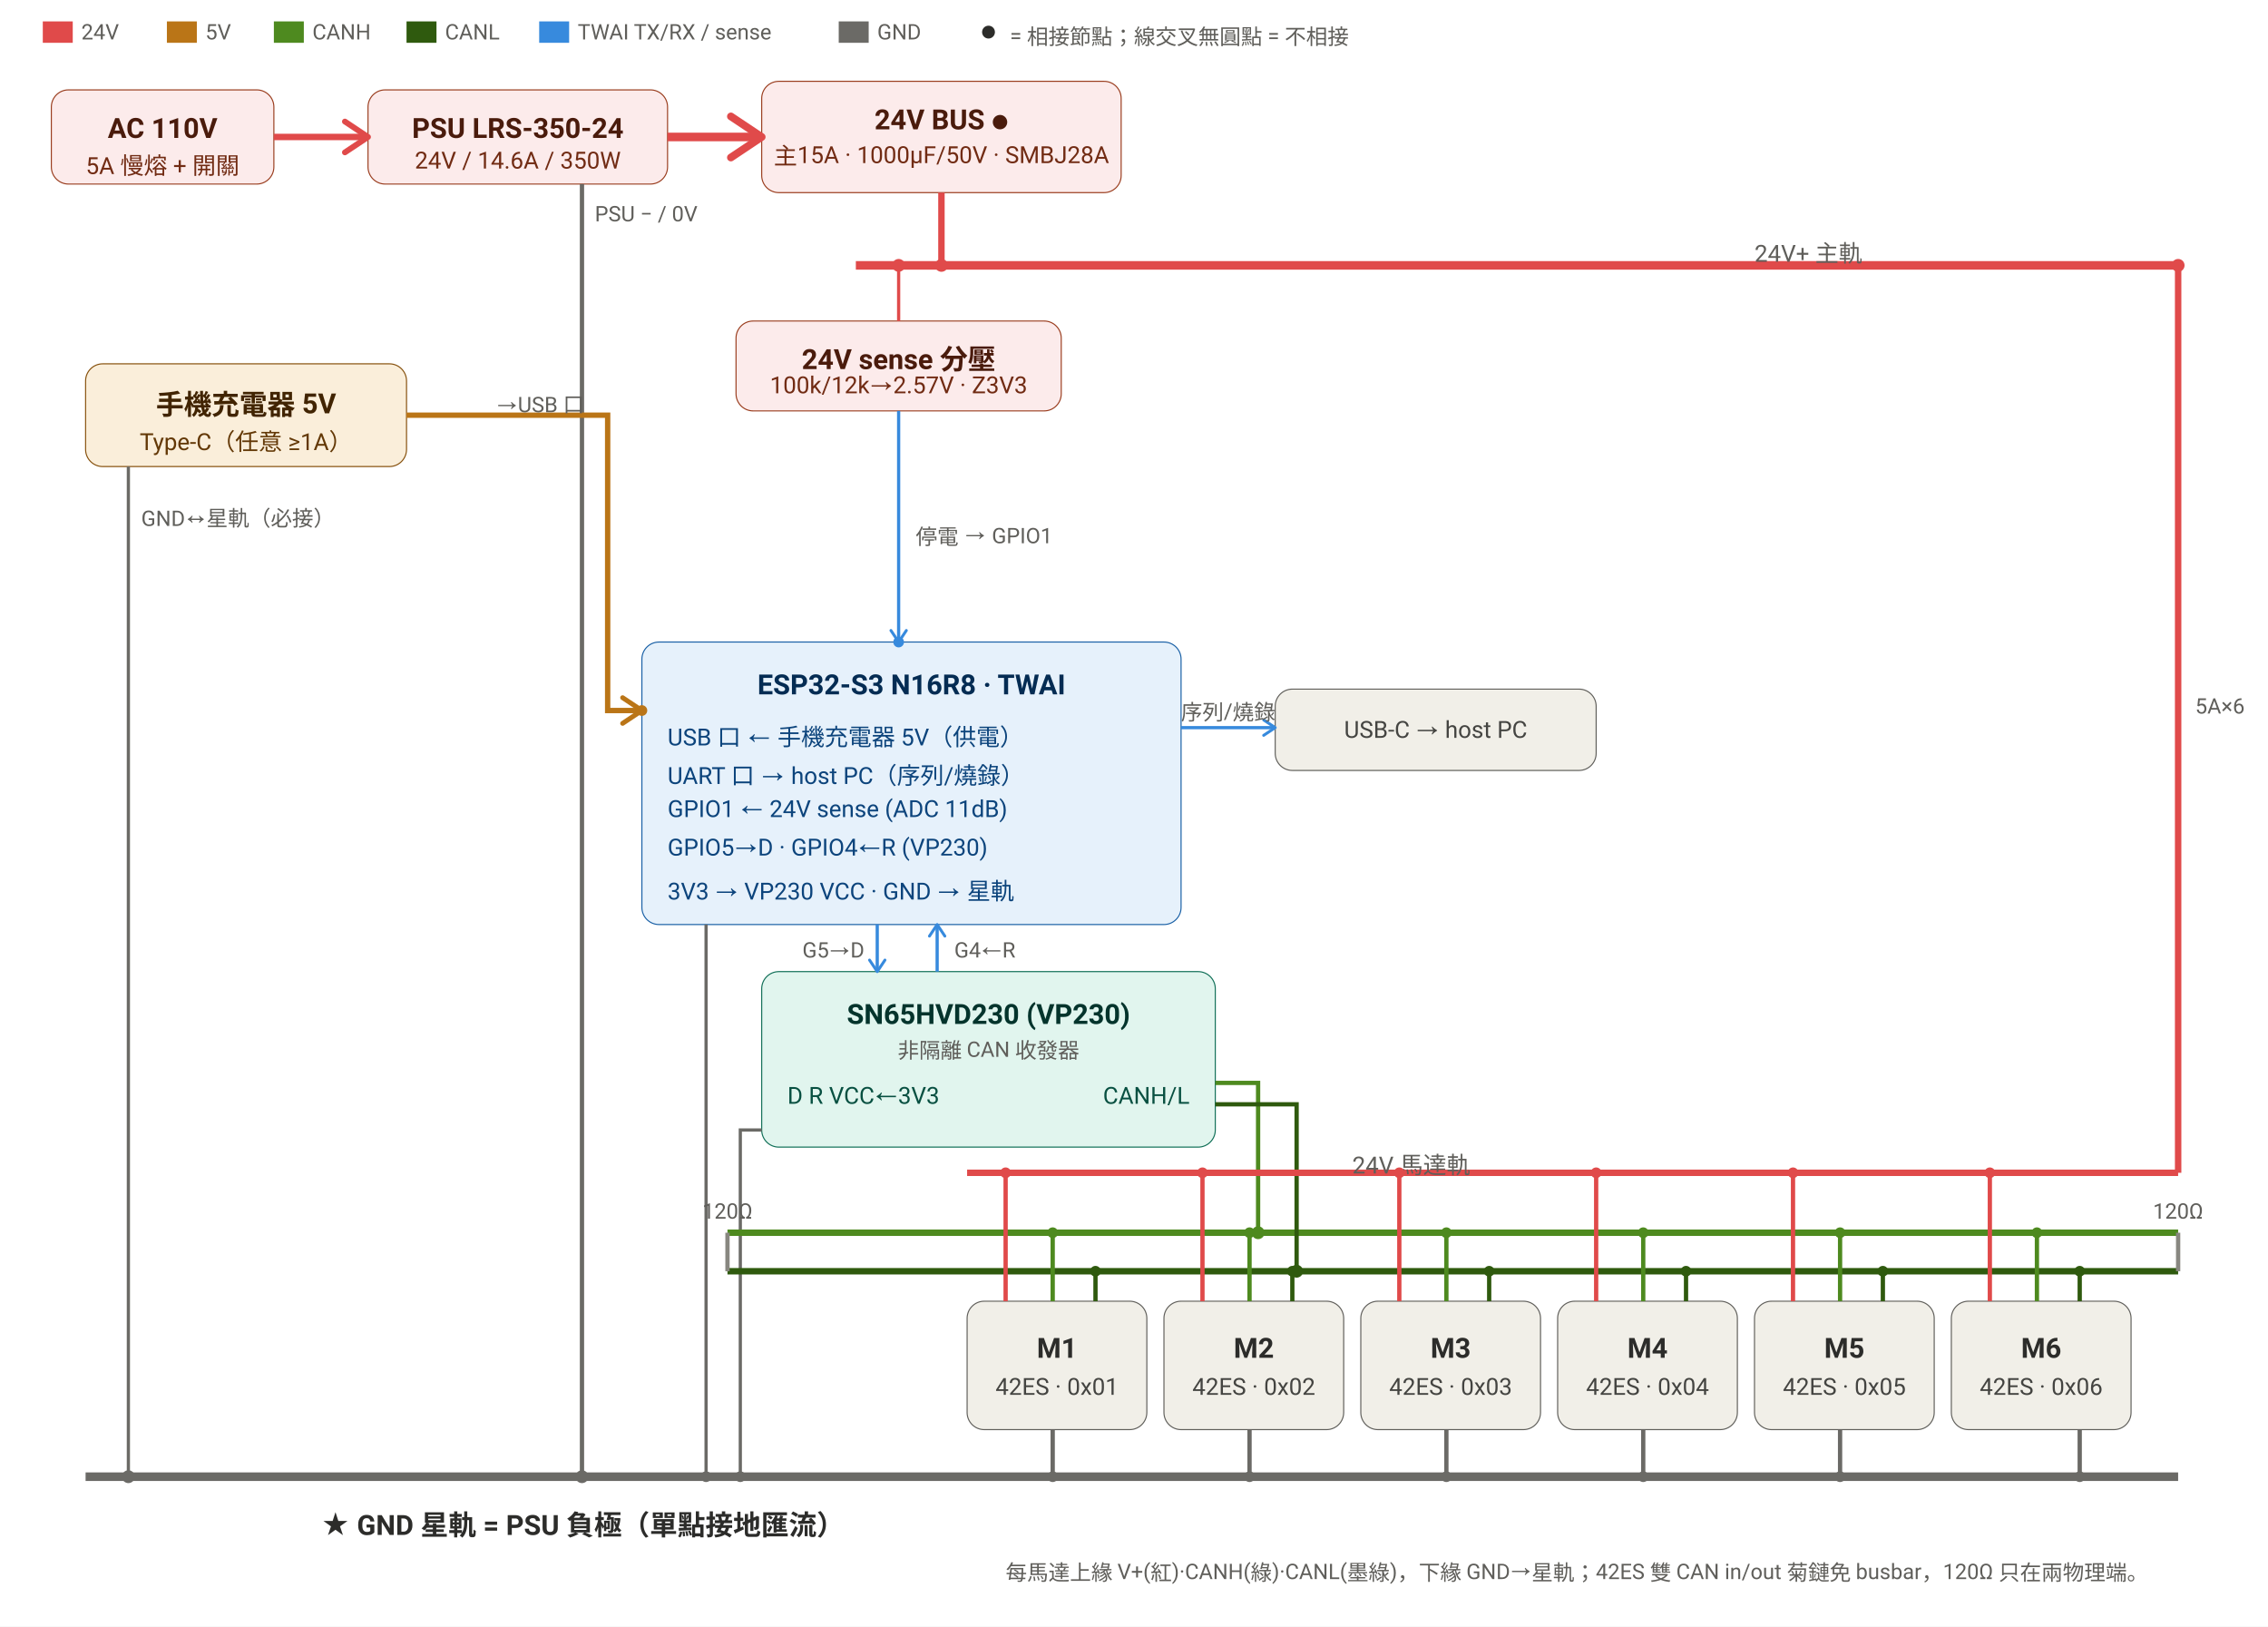
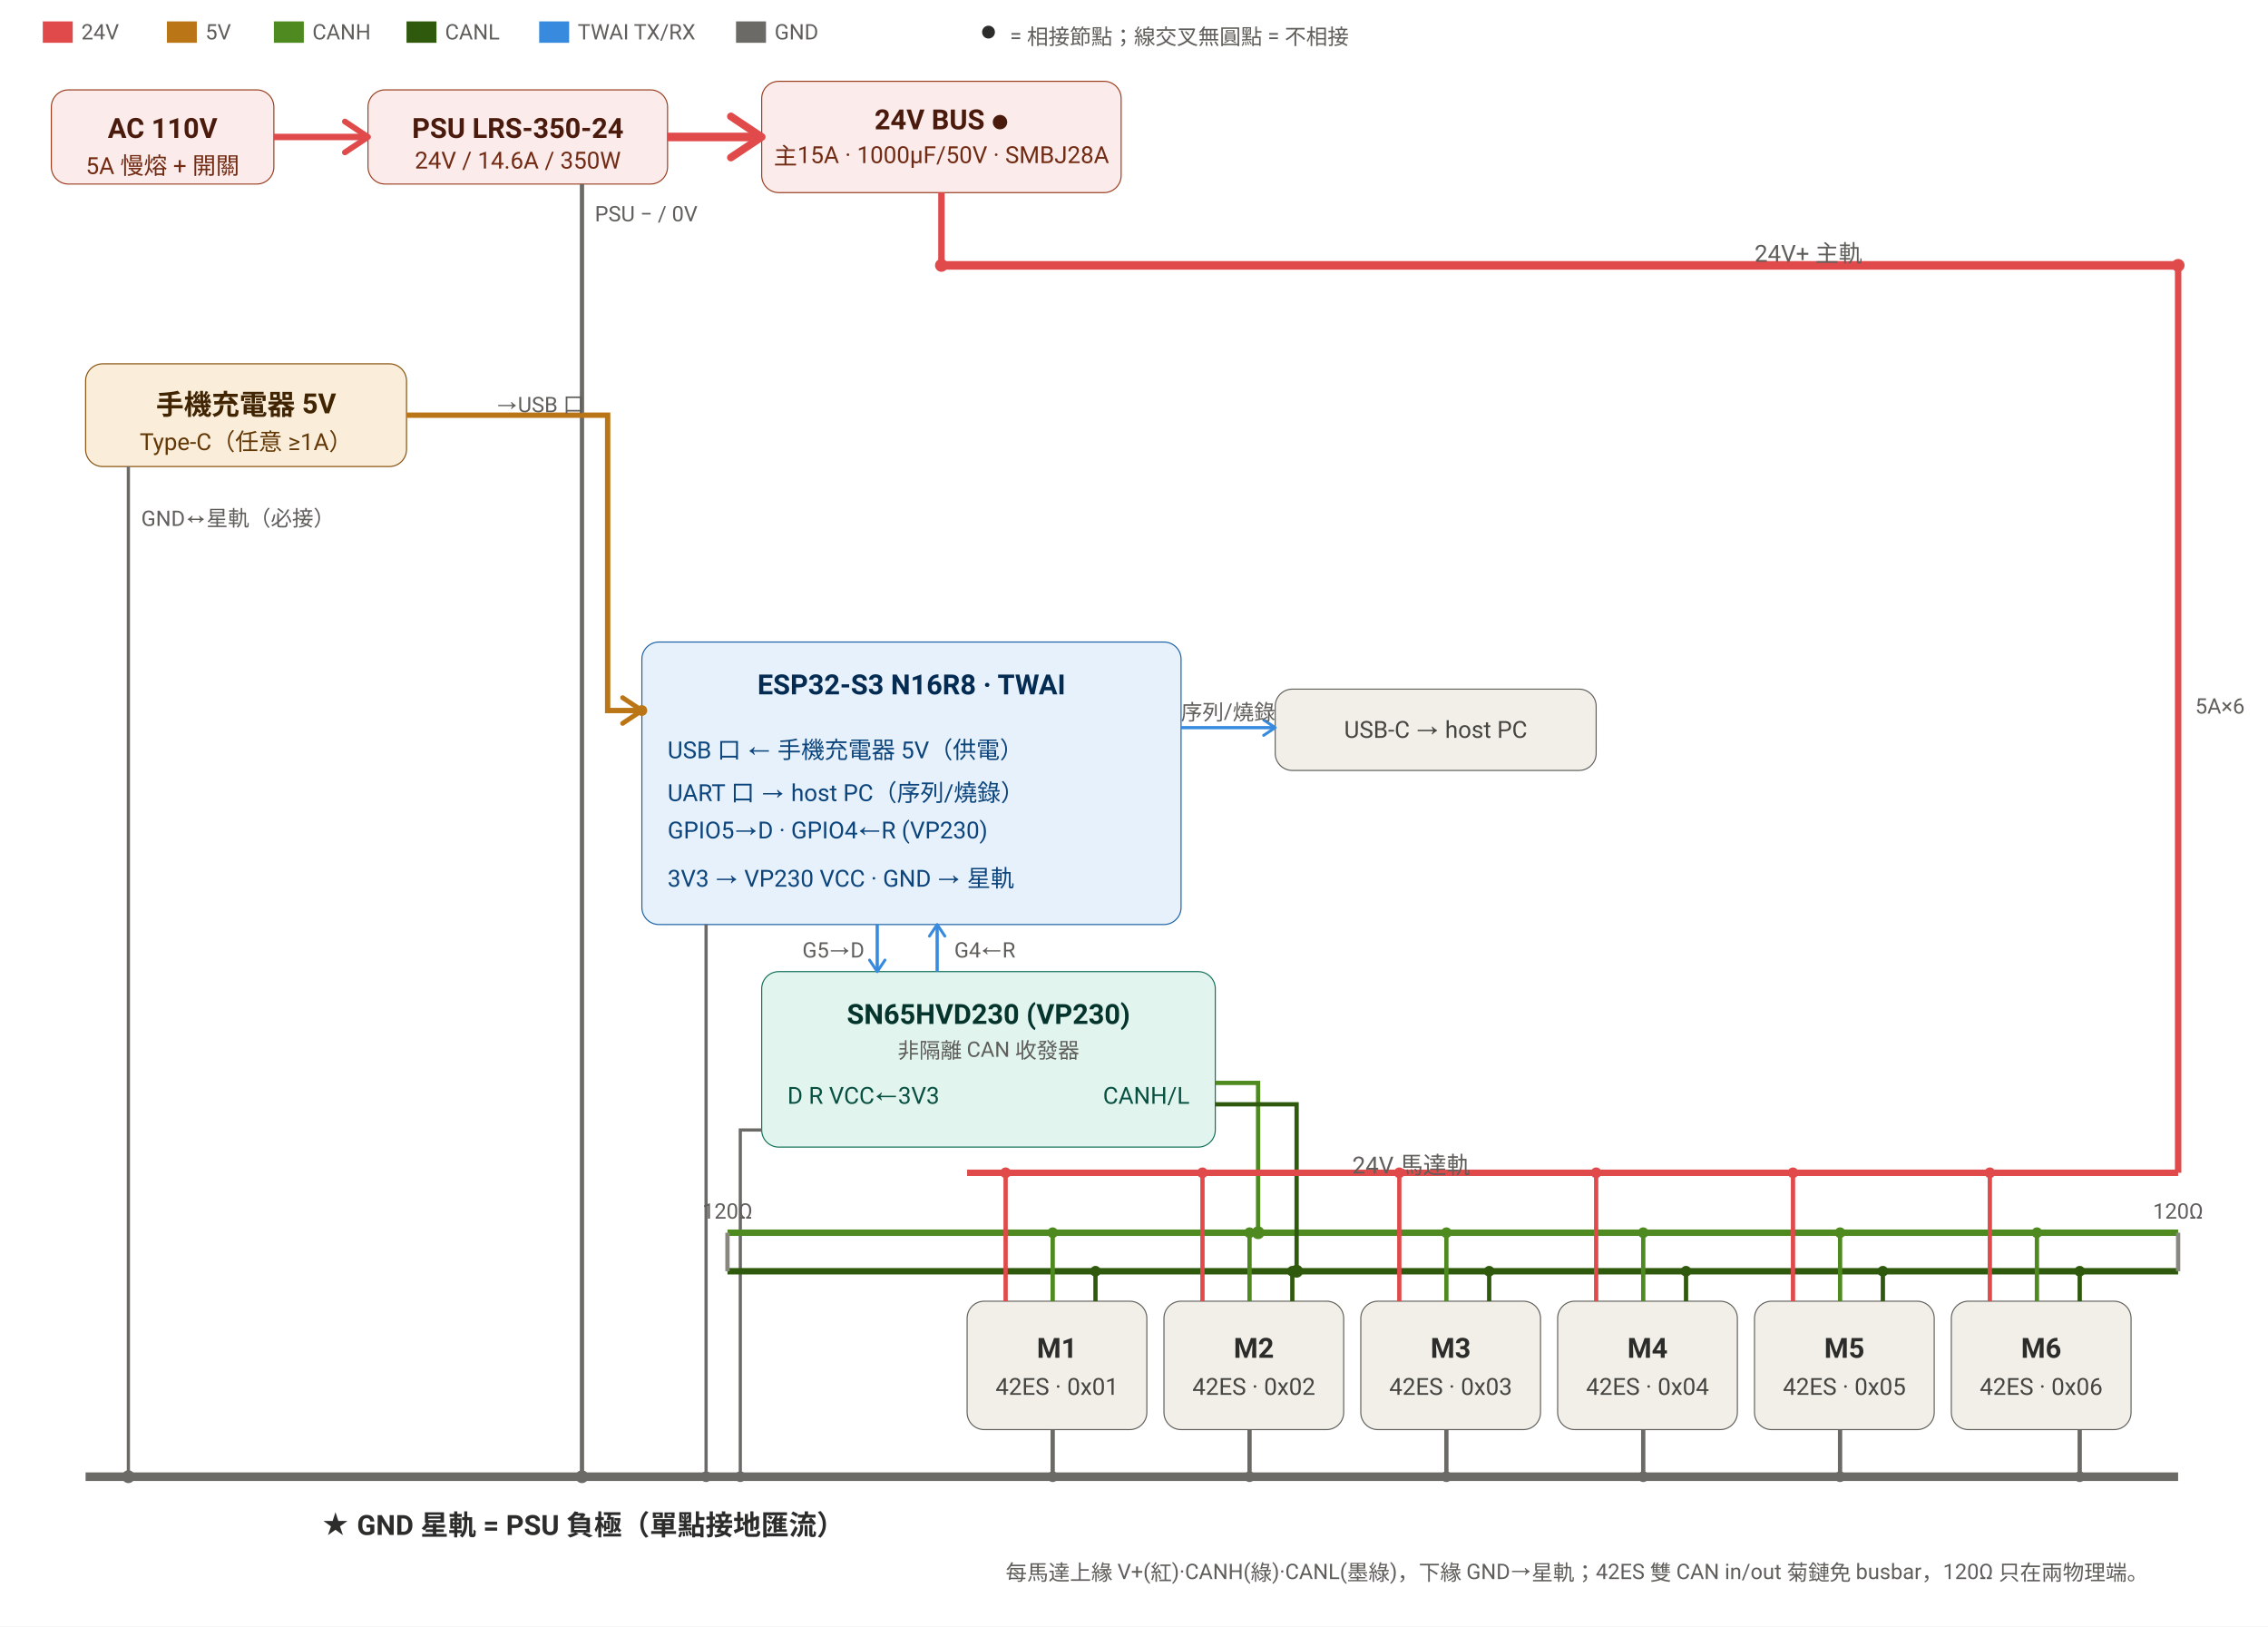
<svg xmlns="http://www.w3.org/2000/svg" width="100%" viewBox="0 0 1060 760" role="img">
  <style>
text{font-family:-apple-system,Segoe UI,Roboto,Helvetica,Arial,sans-serif}
.t,.th{fill:#2C2C2A;font-weight:600;font-size:13px}
.ts{fill:#5F5E5A;font-weight:400;font-size:11px}
.tn{fill:#5F5E5A;font-weight:400;font-size:10px}
.c-red rect{fill:#FCEBEB;stroke:#993C1D}.c-red .t,.c-red .th{fill:#4A1B0C}.c-red .ts{fill:#712B13}
.c-amber rect{fill:#FAEEDA;stroke:#854F0B}.c-amber .t,.c-amber .th{fill:#412402}.c-amber .ts{fill:#633806}
.c-blue rect{fill:#E6F1FB;stroke:#185FA5}.c-blue .t,.c-blue .th{fill:#042C53}.c-blue .ts{fill:#0C447C}
.c-teal rect{fill:#E1F5EE;stroke:#0F6E56}.c-teal .t,.c-teal .th{fill:#04342C}.c-teal .ts{fill:#085041}
.c-gray rect{fill:#F1EFE8;stroke:#5F5E5A}.c-gray .t,.c-gray .th{fill:#2C2C2A}.c-gray .ts{fill:#444441}
.w24{stroke:#E04A4A}.w5{stroke:#BA7517}.wsig{stroke:#378ADD}.wgnd{stroke:#6B6A66}
.wch{stroke:#4E8A1F}.wcl{stroke:#2F5A0E}
</style>
  <defs>
    <marker id="arrow" viewBox="0 0 10 10" refX="8" refY="5" markerWidth="6" markerHeight="6" orient="auto-start-reverse">
      <path d="M2 1L8 5L2 9" fill="none" stroke="context-stroke" stroke-width="1.5" stroke-linecap="round" stroke-linejoin="round" />
    </marker>
  </defs>
  <rect x="0" y="0" width="1060" height="760" fill="#ffffff" />
  <g>
    <rect x="20" y="10" width="14" height="10" fill="#E04A4A" />
    <text class="tn" x="38" y="15" dominant-baseline="central">24V</text>
    <rect x="78" y="10" width="14" height="10" fill="#BA7517" />
    <text class="tn" x="96" y="15" dominant-baseline="central">5V</text>
    <rect x="128" y="10" width="14" height="10" fill="#4E8A1F" />
    <text class="tn" x="146" y="15" dominant-baseline="central">CANH</text>
    <rect x="190" y="10" width="14" height="10" fill="#2F5A0E" />
    <text class="tn" x="208" y="15" dominant-baseline="central">CANL</text>
    <rect x="252" y="10" width="14" height="10" fill="#378ADD" />
-     <text class="tn" x="270" y="15" dominant-baseline="central">TWAI TX/RX / sense</text>
-     <rect x="392" y="10" width="14" height="10" fill="#6B6A66" />
-     <text class="tn" x="410" y="15" dominant-baseline="central">GND</text>
+     <text class="tn" x="270" y="15" dominant-baseline="central">TWAI TX/RX</text>
+     <rect x="344" y="10" width="14" height="10" fill="#6B6A66" />
+     <text class="tn" x="362" y="15" dominant-baseline="central">GND</text>
    <circle cx="462" cy="15" r="3" fill="#2C2C2A" />
    <text class="tn" x="472" y="15" dominant-baseline="central">= 相接節點；線交叉無圓點 = 不相接</text>
  </g>
  <g class="c-red">
    <rect x="24" y="42" width="104" height="44" rx="8" stroke-width="0.5" />
    <text class="th" x="76" y="60" text-anchor="middle" dominant-baseline="central">AC 110V</text>
    <text class="ts" x="76" y="75" text-anchor="middle" dominant-baseline="central">5A 慢熔 + 開關</text>
  </g>
  <g class="c-red">
    <rect x="172" y="42" width="140" height="44" rx="8" stroke-width="0.5" />
    <text class="th" x="242" y="60" text-anchor="middle" dominant-baseline="central">PSU LRS-350-24</text>
    <text class="ts" x="242" y="75" text-anchor="middle" dominant-baseline="central">24V / 14.6A / 350W</text>
  </g>
  <g class="c-red">
    <rect x="356" y="38" width="168" height="52" rx="8" stroke-width="0.5" />
    <text class="th" x="440" y="56" text-anchor="middle" dominant-baseline="central">24V BUS ●</text>
    <text class="ts" x="440" y="72" text-anchor="middle" dominant-baseline="central">主15A · 1000µF/50V · SMBJ28A</text>
  </g>
  <line x1="128" y1="64" x2="172" y2="64" class="w24" stroke-width="3" marker-end="url(#arrow)" />
  <line x1="312" y1="64" x2="356" y2="64" class="w24" stroke-width="4" marker-end="url(#arrow)" />
-   <line x1="400" y1="124" x2="1018" y2="124" class="w24" stroke-width="4" />
+   <line x1="440" y1="124" x2="1018" y2="124" class="w24" stroke-width="4" />
  <text class="ts" x="820" y="116" dominant-baseline="central">24V+ 主軌</text>
  <line x1="440" y1="90" x2="440" y2="124" class="w24" stroke-width="3" />
  <circle cx="440" cy="124" r="3" fill="#E04A4A" />
  <line x1="40" y1="690" x2="1018" y2="690" class="wgnd" stroke-width="4" />
  <text class="th" x="150" y="710" dominant-baseline="central">★ GND 星軌 = PSU 負極（單點接地匯流）</text>
  <line x1="272" y1="86" x2="272" y2="690" class="wgnd" stroke-width="2" />
  <circle cx="272" cy="690" r="3" fill="#6B6A66" />
  <text class="tn" x="278" y="100" dominant-baseline="central">PSU − / 0V</text>
  <g class="c-amber">
    <rect x="40" y="170" width="150" height="48" rx="8" stroke-width="0.5" />
    <text class="th" x="115" y="188" text-anchor="middle" dominant-baseline="central">手機充電器 5V</text>
    <text class="ts" x="115" y="204" text-anchor="middle" dominant-baseline="central">Type-C（任意 ≥1A）</text>
  </g>
  <line x1="60" y1="218" x2="60" y2="690" class="wgnd" stroke-width="1.5" />
  <circle cx="60" cy="690" r="3" fill="#6B6A66" />
  <text class="tn" x="66" y="240" dominant-baseline="central">GND↔星軌（必接）</text>
  <path d="M190 194 H284 V332 H300" fill="none" class="w5" stroke-width="2.5" marker-end="url(#arrow)" />
  <text class="tn" x="232" y="186" dominant-baseline="central">→USB 口</text>
-   <g class="c-red">
-     <rect x="344" y="150" width="152" height="42" rx="8" stroke-width="0.5" />
-     <text class="th" x="420" y="165" text-anchor="middle" dominant-baseline="central">24V sense 分壓</text>
-     <text class="ts" x="420" y="180" text-anchor="middle" dominant-baseline="central">100k/12k→2.57V · Z3V3</text>
-   </g>
-   <line x1="420" y1="124" x2="420" y2="150" class="w24" stroke-width="1.5" />
-   <circle cx="420" cy="124" r="3" fill="#E04A4A" />
-   <path d="M420 192 V300" fill="none" class="wsig" stroke-width="1.5" marker-end="url(#arrow)" />
-   <text class="tn" x="428" y="250" dominant-baseline="central">停電 → GPIO1</text>
  <g class="c-blue">
    <rect x="300" y="300" width="252" height="132" rx="8" stroke-width="0.5" />
    <text class="th" x="426" y="320" text-anchor="middle" dominant-baseline="central">ESP32-S3 N16R8 · TWAI</text>
-     <text class="ts" x="312" y="342" dominant-baseline="central">USB 口 ← 手機充電器 5V（供電）</text>
-     <text class="ts" x="312" y="360" dominant-baseline="central">UART 口 → host PC（序列/燒錄）</text>
-     <text class="ts" x="312" y="378" dominant-baseline="central">GPIO1 ← 24V sense (ADC 11dB)</text>
-     <text class="ts" x="312" y="396" dominant-baseline="central">GPIO5→D · GPIO4←R (VP230)</text>
-     <text class="ts" x="312" y="414" dominant-baseline="central">3V3 → VP230 VCC · GND → 星軌</text>
+     <text class="ts" x="312" y="348" dominant-baseline="central">USB 口 ← 手機充電器 5V（供電）</text>
+     <text class="ts" x="312" y="368" dominant-baseline="central">UART 口 → host PC（序列/燒錄）</text>
+     <text class="ts" x="312" y="388" dominant-baseline="central">GPIO5→D · GPIO4←R (VP230)</text>
+     <text class="ts" x="312" y="408" dominant-baseline="central">3V3 → VP230 VCC · GND → 星軌</text>
  </g>
  <circle cx="300" cy="332" r="2.5" fill="#BA7517" />
-   <circle cx="420" cy="300" r="2.5" fill="#378ADD" />
  <line x1="330" y1="432" x2="330" y2="690" class="wgnd" stroke-width="1.5" />
  <circle cx="330" cy="690" r="2.5" fill="#6B6A66" />
  <g class="c-gray">
    <rect x="596" y="322" width="150" height="38" rx="8" stroke-width="0.5" />
    <text class="ts" x="671" y="341" text-anchor="middle" dominant-baseline="central">USB-C → host PC</text>
  </g>
  <line x1="552" y1="340" x2="596" y2="340" class="wsig" stroke-width="1.5" marker-end="url(#arrow)" />
  <text class="tn" x="574" y="332" text-anchor="middle" dominant-baseline="central">序列/燒錄</text>
  <g class="c-teal">
    <rect x="356" y="454" width="212" height="82" rx="8" stroke-width="0.5" />
    <text class="th" x="462" y="474" text-anchor="middle" dominant-baseline="central">SN65HVD230 (VP230)</text>
    <text class="tn" x="462" y="490" text-anchor="middle" dominant-baseline="central">非隔離 CAN 收發器</text>
    <text class="ts" x="368" y="512" dominant-baseline="central">D R VCC←3V3</text>
    <text class="ts" x="556" y="512" text-anchor="end" dominant-baseline="central">CANH/L</text>
  </g>
  <path d="M410 432 V454" fill="none" class="wsig" stroke-width="1.5" marker-end="url(#arrow)" />
  <text class="tn" x="404" y="444" text-anchor="end" dominant-baseline="central">G5→D</text>
  <path d="M438 432 V454" fill="none" class="wsig" stroke-width="1.5" marker-start="url(#arrow)" />
  <text class="tn" x="446" y="444" dominant-baseline="central">G4←R</text>
  <path d="M356 528 H346 V690" fill="none" class="wgnd" stroke-width="1.5" />
  <circle cx="346" cy="690" r="2.5" fill="#6B6A66" />
  <line x1="340" y1="576" x2="1018" y2="576" class="wch" stroke-width="3" />
  <line x1="340" y1="594" x2="1018" y2="594" class="wcl" stroke-width="3" />
  <path d="M568 506 H588 V576" fill="none" class="wch" stroke-width="2" />
  <circle cx="588" cy="576" r="3" fill="#4E8A1F" />
  <path d="M568 516 H606 V594" fill="none" class="wcl" stroke-width="2" />
  <circle cx="606" cy="594" r="3" fill="#2F5A0E" />
  <line x1="340" y1="576" x2="340" y2="594" stroke="#888780" stroke-width="2" />
  <text class="tn" x="340" y="566" text-anchor="middle" dominant-baseline="central">120Ω</text>
  <line x1="1018" y1="576" x2="1018" y2="594" stroke="#888780" stroke-width="2" />
  <text class="tn" x="1018" y="566" text-anchor="middle" dominant-baseline="central">120Ω</text>
  <line x1="1018" y1="124" x2="1018" y2="548" class="w24" stroke-width="3" />
  <circle cx="1018" cy="124" r="3" fill="#E04A4A" />
  <line x1="452" y1="548" x2="1018" y2="548" class="w24" stroke-width="3" />
  <text class="tn" x="1026" y="330" dominant-baseline="central">5A×6</text>
  <text class="ts" x="632" y="542" dominant-baseline="central">24V 馬達軌</text>
  <g>
    <g class="c-gray">
      <rect x="452" y="608" width="84" height="60" rx="8" stroke-width="0.5" />
      <text class="th" x="494" y="630" text-anchor="middle" dominant-baseline="central">M1</text>
      <text class="ts" x="494" y="648" text-anchor="middle" dominant-baseline="central">42ES · 0x01</text>
    </g>
    <g class="c-gray">
      <rect x="544" y="608" width="84" height="60" rx="8" stroke-width="0.5" />
      <text class="th" x="586" y="630" text-anchor="middle" dominant-baseline="central">M2</text>
      <text class="ts" x="586" y="648" text-anchor="middle" dominant-baseline="central">42ES · 0x02</text>
    </g>
    <g class="c-gray">
      <rect x="636" y="608" width="84" height="60" rx="8" stroke-width="0.5" />
      <text class="th" x="678" y="630" text-anchor="middle" dominant-baseline="central">M3</text>
      <text class="ts" x="678" y="648" text-anchor="middle" dominant-baseline="central">42ES · 0x03</text>
    </g>
    <g class="c-gray">
      <rect x="728" y="608" width="84" height="60" rx="8" stroke-width="0.5" />
      <text class="th" x="770" y="630" text-anchor="middle" dominant-baseline="central">M4</text>
      <text class="ts" x="770" y="648" text-anchor="middle" dominant-baseline="central">42ES · 0x04</text>
    </g>
    <g class="c-gray">
      <rect x="820" y="608" width="84" height="60" rx="8" stroke-width="0.5" />
      <text class="th" x="862" y="630" text-anchor="middle" dominant-baseline="central">M5</text>
      <text class="ts" x="862" y="648" text-anchor="middle" dominant-baseline="central">42ES · 0x05</text>
    </g>
    <g class="c-gray">
      <rect x="912" y="608" width="84" height="60" rx="8" stroke-width="0.5" />
      <text class="th" x="954" y="630" text-anchor="middle" dominant-baseline="central">M6</text>
      <text class="ts" x="954" y="648" text-anchor="middle" dominant-baseline="central">42ES · 0x06</text>
    </g>
  </g>
  <line x1="470" y1="548" x2="470" y2="608" class="w24" stroke-width="2" />
  <circle cx="470" cy="548" r="2.5" fill="#E04A4A" />
  <line x1="492" y1="576" x2="492" y2="608" class="wch" stroke-width="2" />
  <circle cx="492" cy="576" r="2.5" fill="#4E8A1F" />
  <line x1="512" y1="594" x2="512" y2="608" class="wcl" stroke-width="2" />
  <circle cx="512" cy="594" r="2.5" fill="#2F5A0E" />
  <line x1="492" y1="668" x2="492" y2="690" class="wgnd" stroke-width="2" />
  <circle cx="492" cy="690" r="2.5" fill="#6B6A66" />
  <line x1="562" y1="548" x2="562" y2="608" class="w24" stroke-width="2" />
  <circle cx="562" cy="548" r="2.5" fill="#E04A4A" />
  <line x1="584" y1="576" x2="584" y2="608" class="wch" stroke-width="2" />
  <circle cx="584" cy="576" r="2.5" fill="#4E8A1F" />
  <line x1="604" y1="594" x2="604" y2="608" class="wcl" stroke-width="2" />
  <circle cx="604" cy="594" r="2.5" fill="#2F5A0E" />
  <line x1="584" y1="668" x2="584" y2="690" class="wgnd" stroke-width="2" />
  <circle cx="584" cy="690" r="2.5" fill="#6B6A66" />
  <line x1="654" y1="548" x2="654" y2="608" class="w24" stroke-width="2" />
  <circle cx="654" cy="548" r="2.5" fill="#E04A4A" />
  <line x1="676" y1="576" x2="676" y2="608" class="wch" stroke-width="2" />
  <circle cx="676" cy="576" r="2.5" fill="#4E8A1F" />
  <line x1="696" y1="594" x2="696" y2="608" class="wcl" stroke-width="2" />
  <circle cx="696" cy="594" r="2.5" fill="#2F5A0E" />
  <line x1="676" y1="668" x2="676" y2="690" class="wgnd" stroke-width="2" />
  <circle cx="676" cy="690" r="2.5" fill="#6B6A66" />
  <line x1="746" y1="548" x2="746" y2="608" class="w24" stroke-width="2" />
  <circle cx="746" cy="548" r="2.5" fill="#E04A4A" />
  <line x1="768" y1="576" x2="768" y2="608" class="wch" stroke-width="2" />
  <circle cx="768" cy="576" r="2.5" fill="#4E8A1F" />
  <line x1="788" y1="594" x2="788" y2="608" class="wcl" stroke-width="2" />
  <circle cx="788" cy="594" r="2.5" fill="#2F5A0E" />
  <line x1="768" y1="668" x2="768" y2="690" class="wgnd" stroke-width="2" />
  <circle cx="768" cy="690" r="2.5" fill="#6B6A66" />
  <line x1="838" y1="548" x2="838" y2="608" class="w24" stroke-width="2" />
  <circle cx="838" cy="548" r="2.5" fill="#E04A4A" />
  <line x1="860" y1="576" x2="860" y2="608" class="wch" stroke-width="2" />
  <circle cx="860" cy="576" r="2.5" fill="#4E8A1F" />
  <line x1="880" y1="594" x2="880" y2="608" class="wcl" stroke-width="2" />
  <circle cx="880" cy="594" r="2.5" fill="#2F5A0E" />
  <line x1="860" y1="668" x2="860" y2="690" class="wgnd" stroke-width="2" />
  <circle cx="860" cy="690" r="2.5" fill="#6B6A66" />
  <line x1="930" y1="548" x2="930" y2="608" class="w24" stroke-width="2" />
  <circle cx="930" cy="548" r="2.5" fill="#E04A4A" />
  <line x1="952" y1="576" x2="952" y2="608" class="wch" stroke-width="2" />
  <circle cx="952" cy="576" r="2.5" fill="#4E8A1F" />
  <line x1="972" y1="594" x2="972" y2="608" class="wcl" stroke-width="2" />
  <circle cx="972" cy="594" r="2.5" fill="#2F5A0E" />
  <line x1="972" y1="668" x2="972" y2="690" class="wgnd" stroke-width="2" />
  <circle cx="972" cy="690" r="2.5" fill="#6B6A66" />
  <text class="tn" x="470" y="734" dominant-baseline="central">每馬達上緣 V+(紅)·CANH(綠)·CANL(墨綠)，下緣 GND→星軌；42ES 雙 CAN in/out 菊鏈免 busbar，120Ω 只在兩物理端。</text>
</svg>
